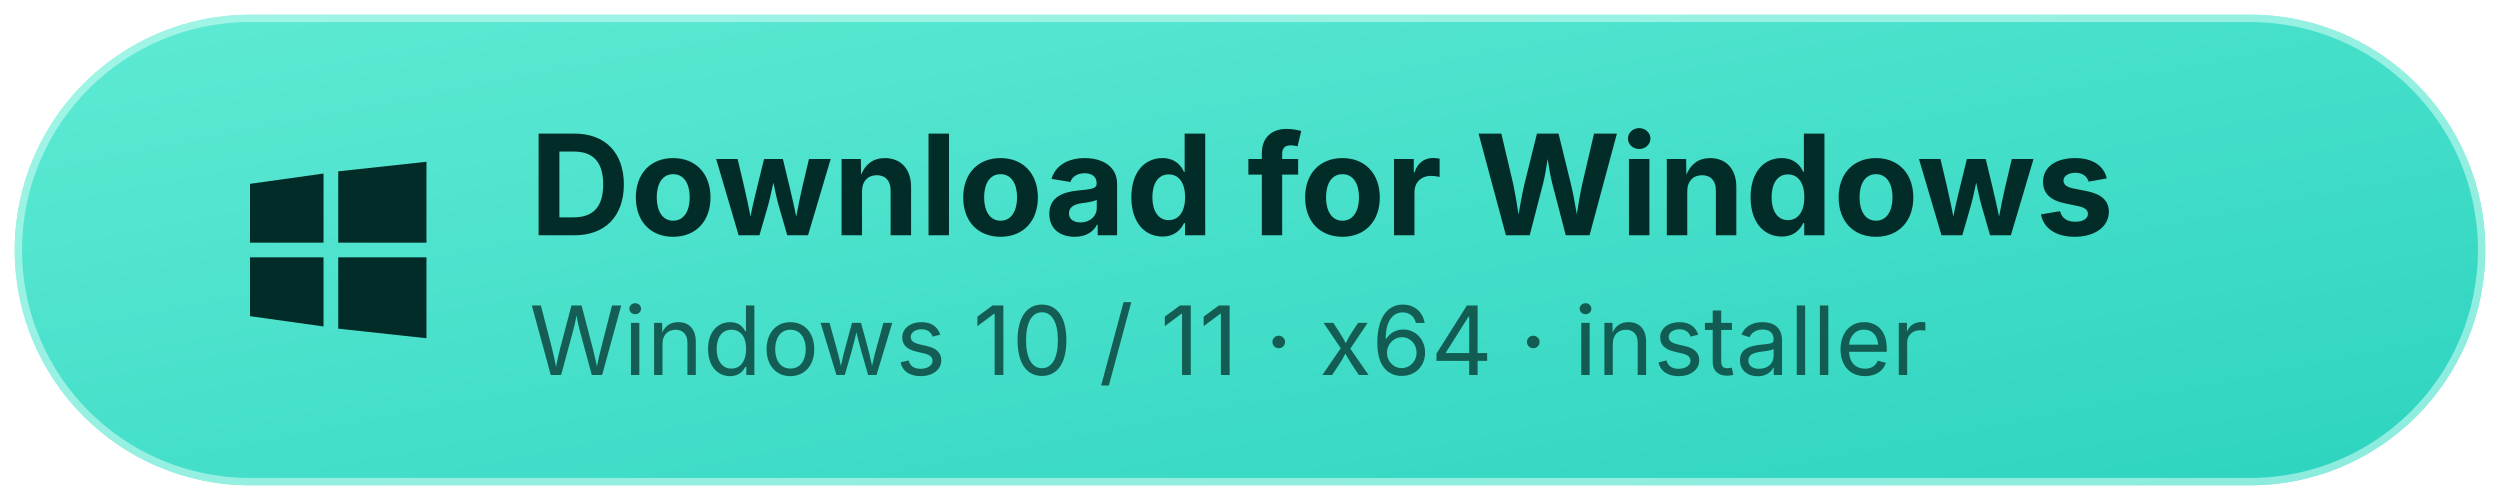
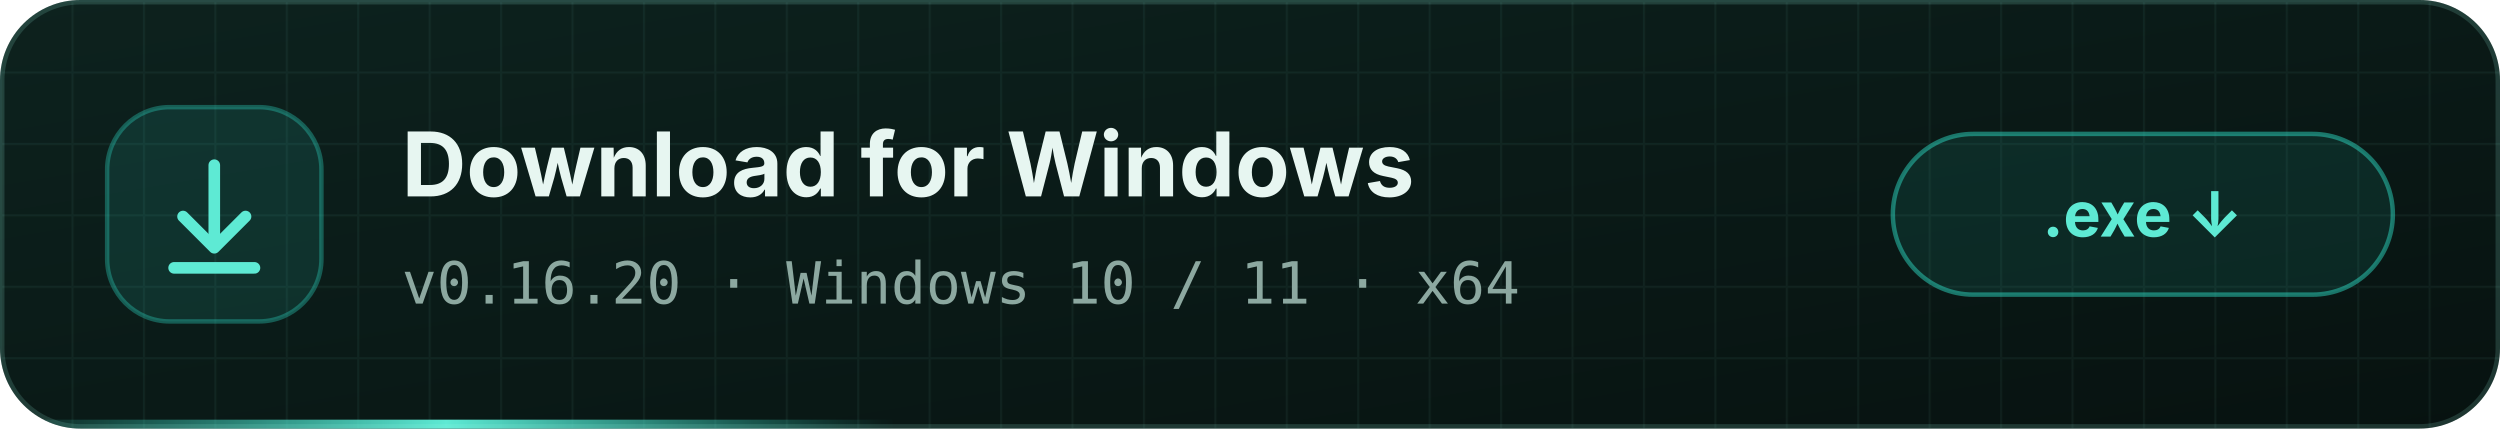
- <svg xmlns="http://www.w3.org/2000/svg" width="340" height="68" viewBox="0 0 340 68">
+ <svg xmlns="http://www.w3.org/2000/svg" width="560" height="96" viewBox="0 0 560 96">
  <defs>
-     <linearGradient id="b" x1="0" y1="0" x2="1" y2="1">
-       <stop offset="0" stop-color="#5eead4" />
-       <stop offset="1" stop-color="#2dd4bf" />
+     <linearGradient id="bg" x1="0" y1="0" x2="1" y2="1">
+       <stop offset="0" stop-color="#0d221e" />
+       <stop offset="1" stop-color="#071210" />
    </linearGradient>
+     <pattern id="grid" width="16" height="16" patternUnits="userSpaceOnUse">
+       <path d="M16 0H0V16" fill="none" stroke="#99f6e4" stroke-opacity=".05" />
+     </pattern>
+     <linearGradient id="line" x1="0" x2="1">
+       <stop offset="0" stop-color="#2dd4bf" stop-opacity="0" />
+       <stop offset=".5" stop-color="#5eead4" />
+       <stop offset="1" stop-color="#2dd4bf" stop-opacity="0" />
+     </linearGradient>
+     <clipPath id="c">
+       <rect width="560" height="96" rx="18" />
+     </clipPath>
  </defs>
-   <rect x="2" y="2" width="336" height="64" rx="32" fill="url(#b)" />
-   <rect x="2.5" y="2.5" width="335" height="63" rx="31.5" fill="none" stroke="#ccfbf1" stroke-opacity=".6" />
-   <g transform="translate(34 22)" fill="#022c27">
-     <path d="M0 3 L10 1.6 V11 H0 Z" />
-     <path d="M12 1.3 L24 0 V11 H12 Z" />
-     <path d="M0 13 H10 V22.4 L0 21 Z" />
-     <path d="M12 13 H24 V24 L12 22.7 Z" />
+   <style>.run{animation:r 4s linear infinite}@keyframes r{from{transform:translateX(-200px)}to{transform:translateX(560px)}}</style>
+   <g clip-path="url(#c)">
+     <rect width="560" height="96" fill="url(#bg)" />
+     <rect width="560" height="96" fill="url(#grid)" />
+     <rect class="run" y="94" width="200" height="2" fill="url(#line)" />
  </g>
-   <g font-family="'Segoe UI', 'Inter', Arial, sans-serif" fill="#022c27">
-     <text x="72" y="32" font-size="19" font-weight="700">Download for Windows</text>
-     <text x="72" y="51" font-size="13" fill-opacity=".72">Windows 10 / 11 · x64 · installer</text>
+   <rect x=".5" y=".5" width="559" height="95" rx="17.5" fill="none" stroke="#99f6e4" stroke-opacity=".16" />
+   <g transform="translate(24 24)">
+     <rect width="48" height="48" rx="14" fill="#2dd4bf" fill-opacity=".12" stroke="#2dd4bf" stroke-opacity=".35" />
+     <g fill="none" stroke="#5eead4" stroke-width="2.6" stroke-linecap="round" stroke-linejoin="round">
+       <path d="M24 13 V31" />
+       <path d="M17 24.5 L24 31.5 L31 24.5" />
+       <path d="M15 36 H33" />
+     </g>
+   </g>
+   <g font-family="'Segoe UI','Inter',Arial,sans-serif">
+     <text x="90" y="44" font-size="20" font-weight="700" fill="#e7f6f1">Download for Windows</text>
+     <text x="90" y="68" font-size="13" fill="#8ca8a0" font-family="'IBM Plex Mono','Cascadia Mono',Consolas,monospace">v0.16.20 · Windows 10 / 11 · x64</text>
+   </g>
+   <g transform="translate(424 30)">
+     <rect width="112" height="36" rx="18" fill="#2dd4bf" fill-opacity=".1" stroke="#2dd4bf" stroke-opacity=".5" />
+     <text x="56" y="23" text-anchor="middle" font-family="'Segoe UI','Inter',Arial,sans-serif" font-size="14" font-weight="700" fill="#5eead4">.exe  ↓</text>
  </g>
</svg>
